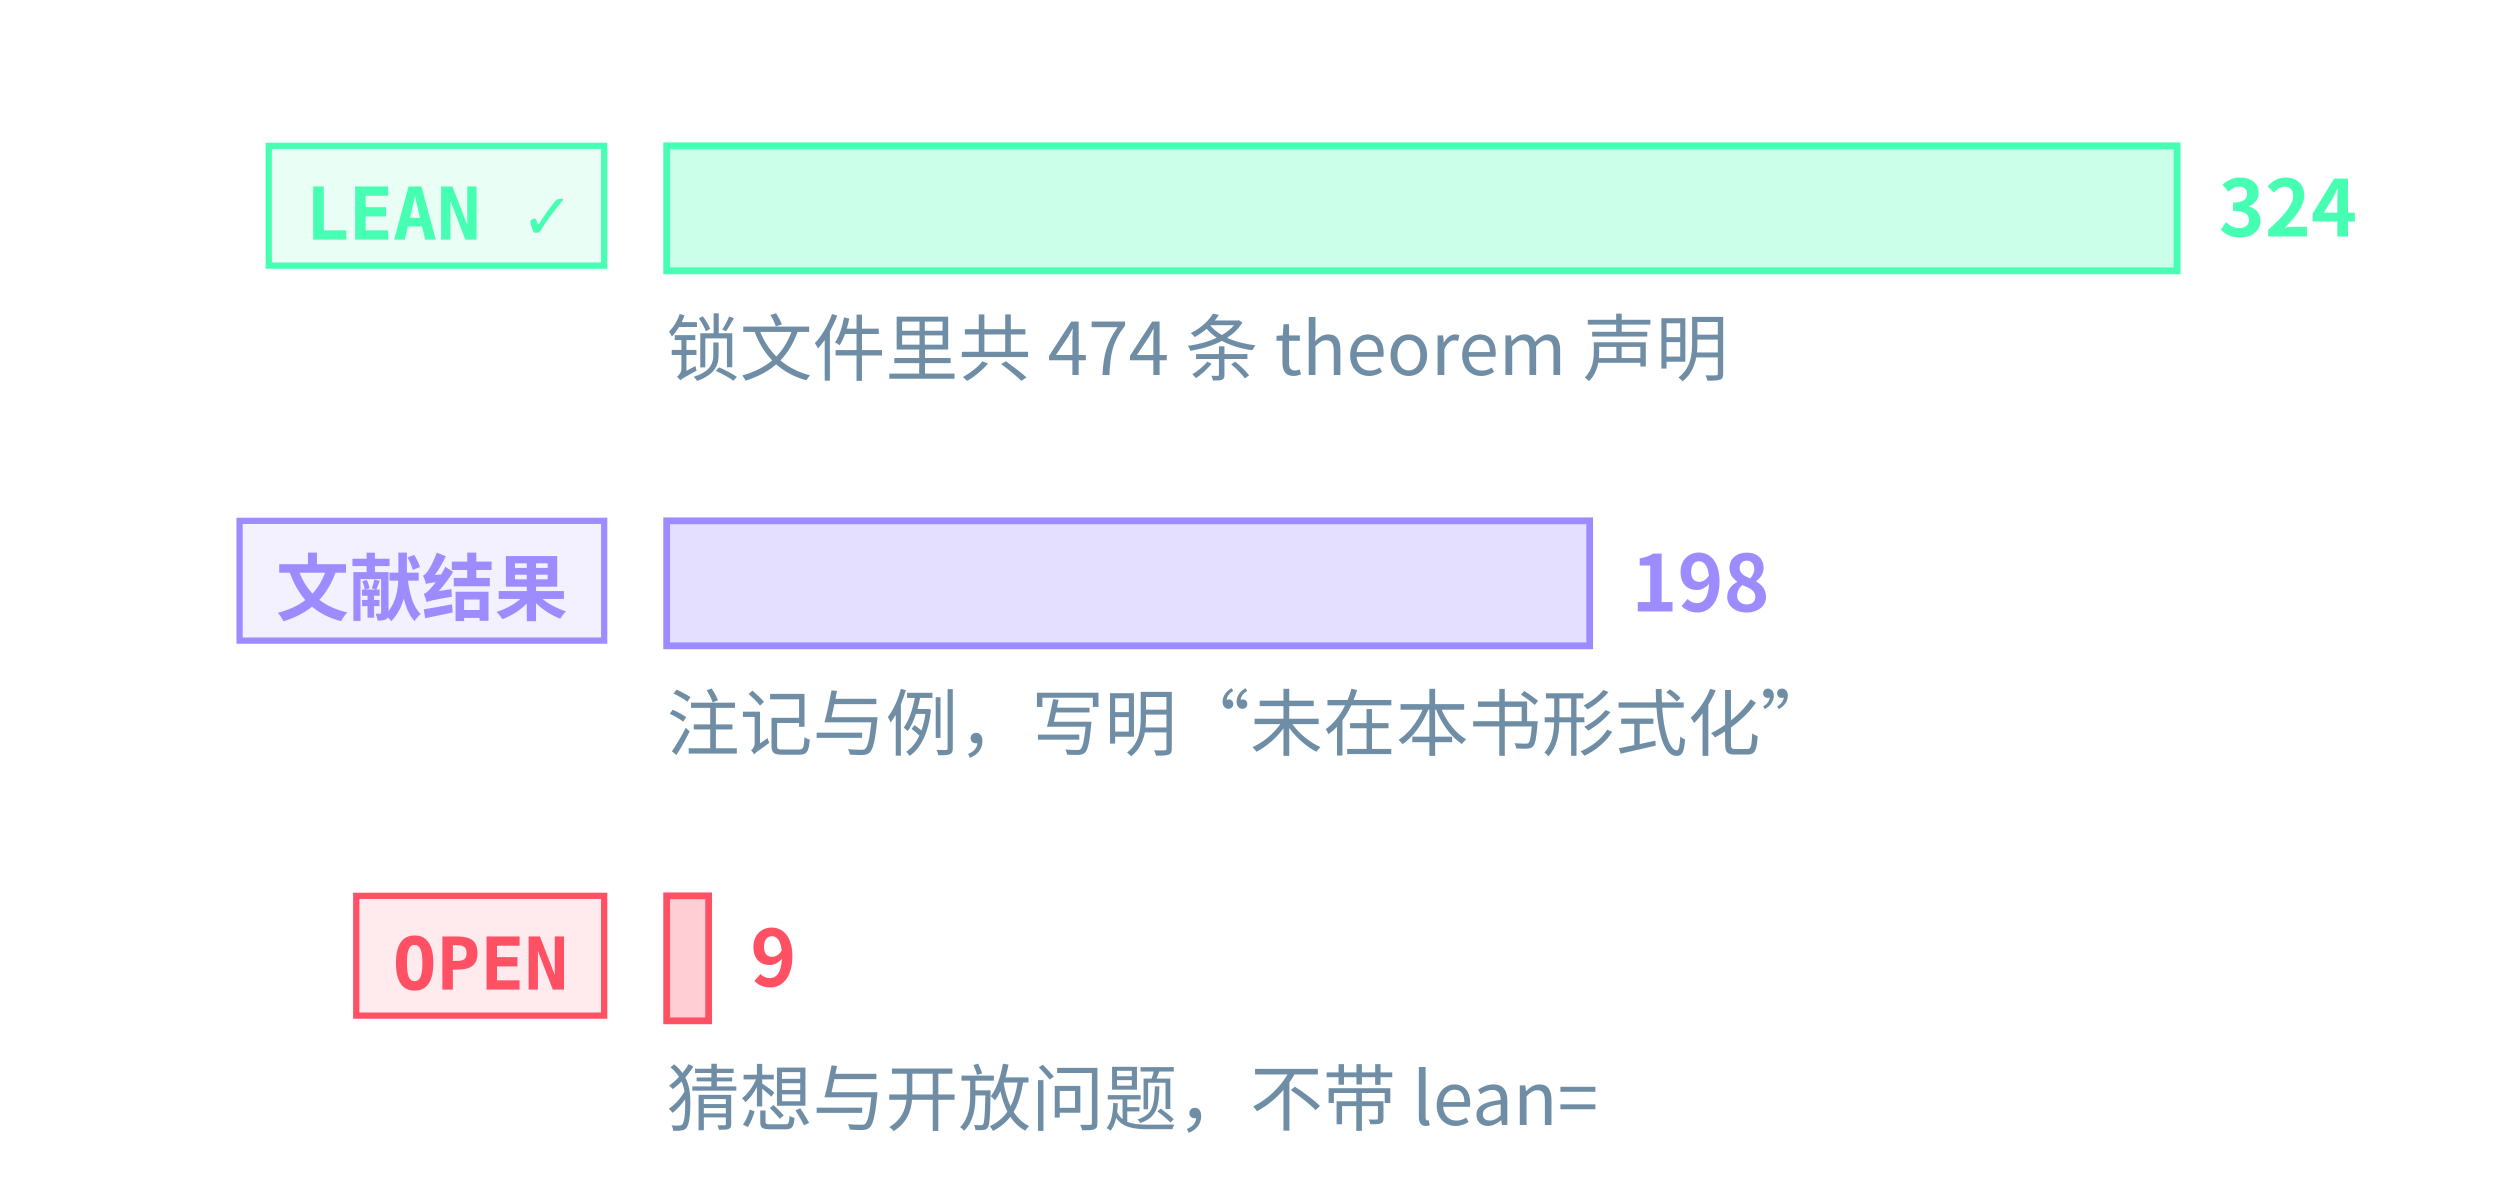
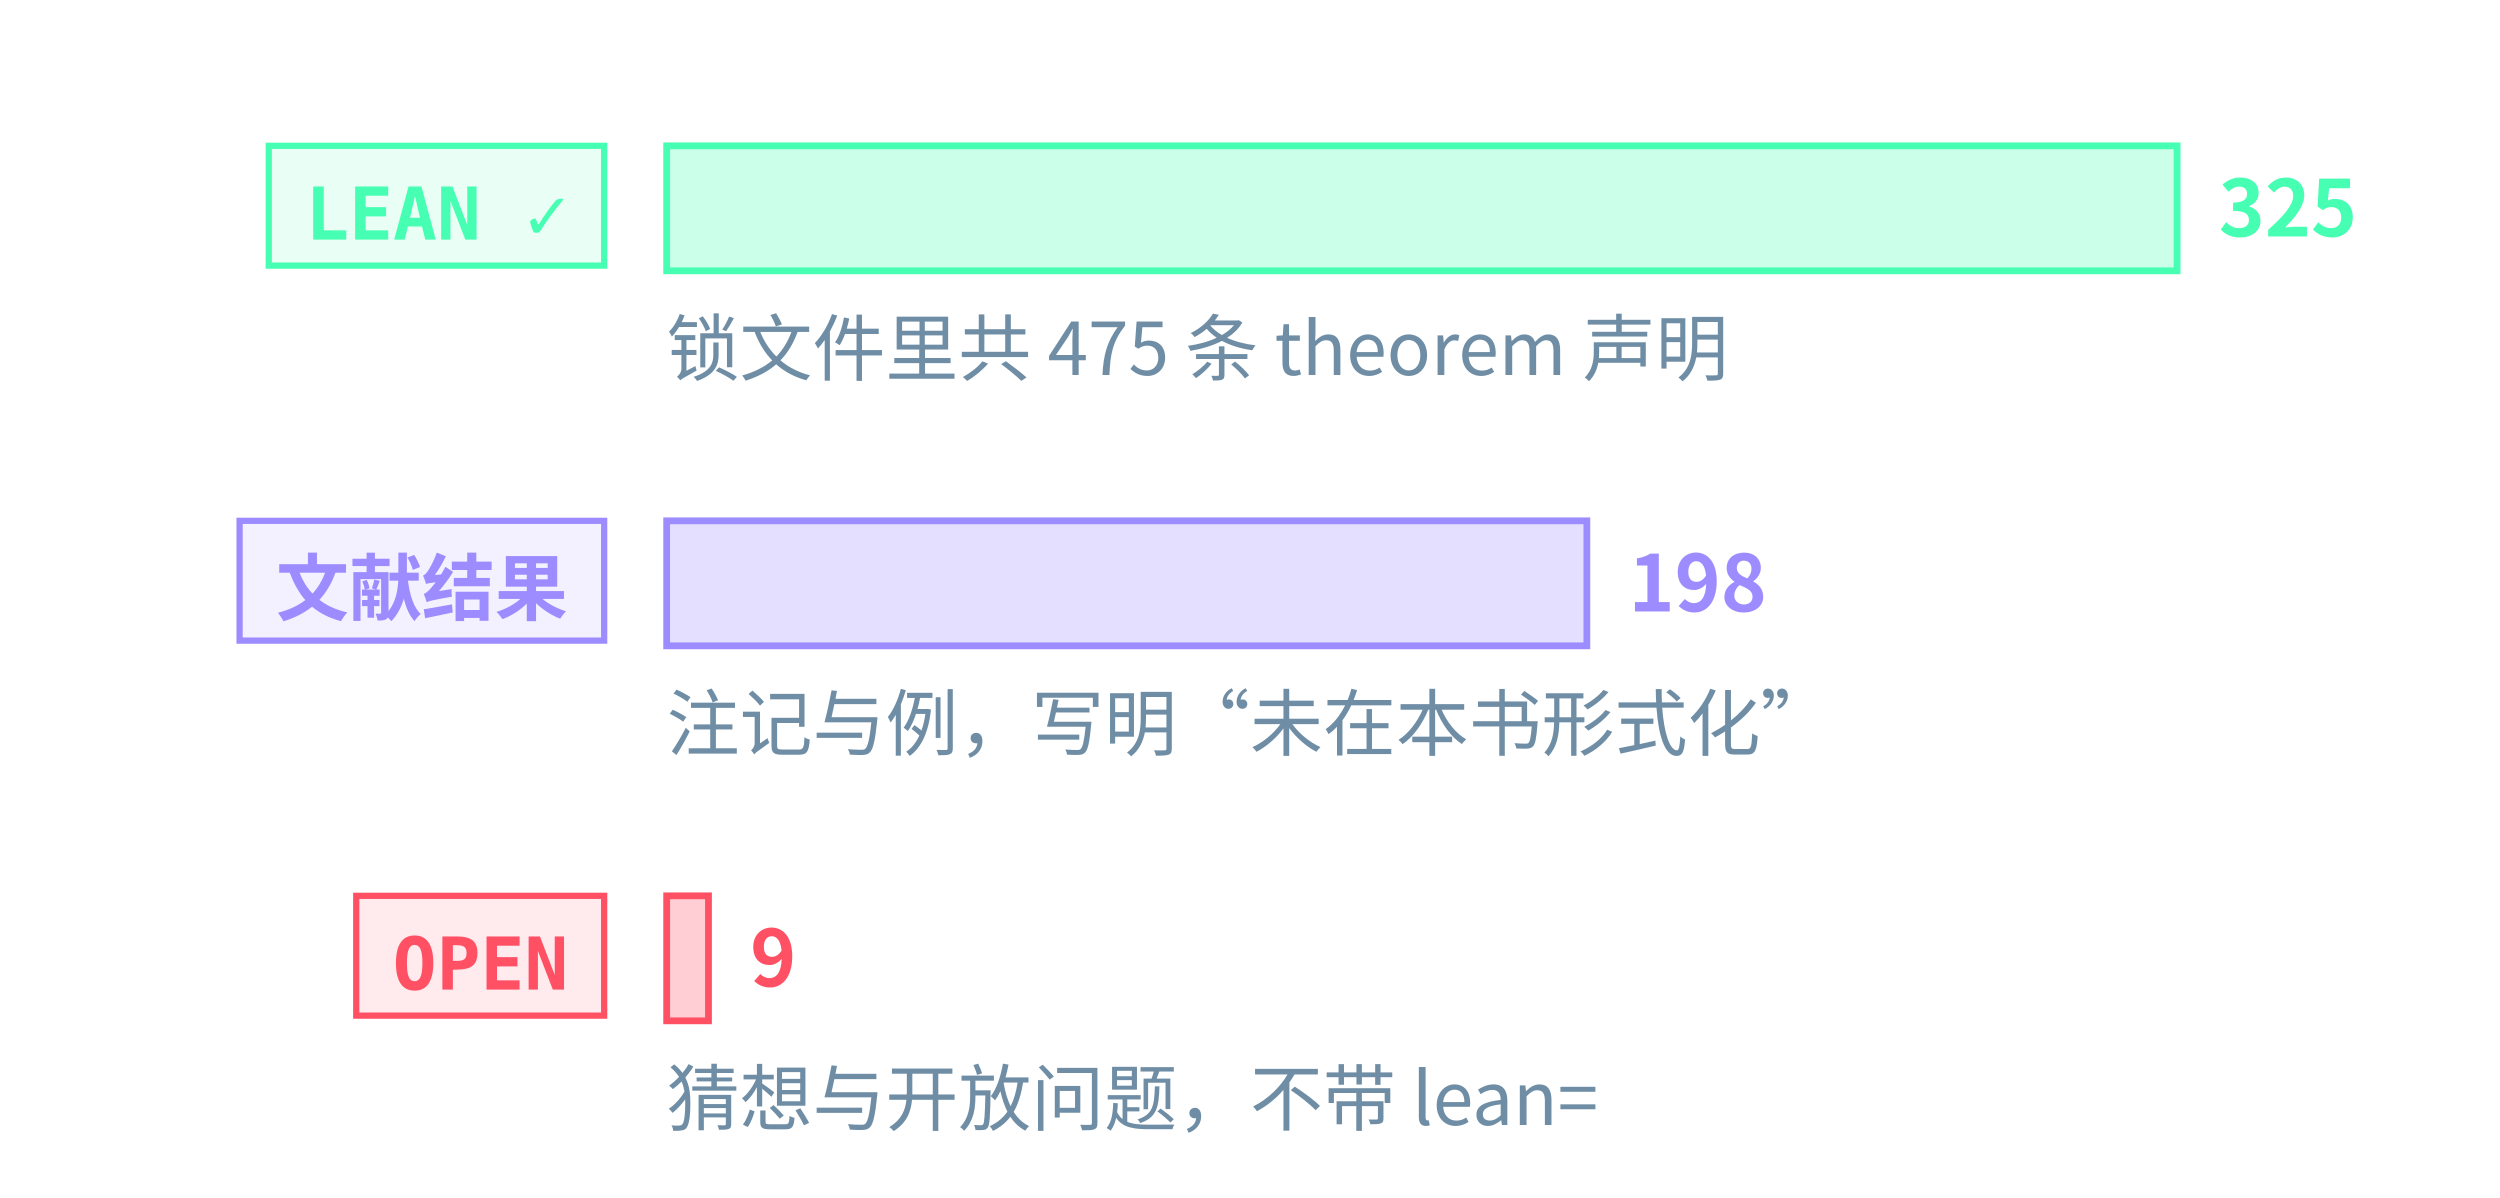
<svg xmlns="http://www.w3.org/2000/svg" class="tr-fig" data-tr-fig="prelude-three-tiers" data-lang="zh" viewBox="0 0 480 230" width="480" height="230" font-family="'Noto Sans SC', 'Noto Sans CJK SC', 'Source Sans 3', 'PingFang SC', 'Microsoft YaHei', system-ui, sans-serif" role="img" aria-label="三条横条，各配一个标签。最上面一条绿色，标签 LEAN ✓，是带 Lean 引用的定理、引理、命题与推论的条数，最长；中间一条紫色，标签“文献结果”，是标明文献结果的注记与例的条数；最下面一条红色，标签 OPEN，是开放猜想与开放问题的条数，很短。每条横条末端写着条数，绿色一条下面另注锁文件里 theorem 声明的条数。">
  <style>.ts-ink{stroke:#d4efff}.tf-ink{fill:#d4efff}.ts-dim{stroke:#6f8ea5}.tf-dim{fill:#6f8ea5}.ts-faint{stroke:#34506a}.tf-faint{fill:#34506a}.ts-edge{stroke:#143049}.tf-edge{fill:#143049}.ts-hot{stroke:#1f5d7c}.tf-hot{fill:#1f5d7c}.ts-bg{stroke:#03060c}.tf-bg{fill:#03060c}.ts-panel{stroke:#07101b}.tf-panel{fill:#07101b}.ts-sheet{stroke:#050c16}.tf-sheet{fill:#050c16}.ts-cyan{stroke:#19f0ff}.tf-cyan{fill:#19f0ff}.ts-magenta{stroke:#ff2fd0}.tf-magenta{fill:#ff2fd0}.ts-amber{stroke:#ffc83d}.tf-amber{fill:#ffc83d}.ts-violet{stroke:#9d8cff}.tf-violet{fill:#9d8cff}.ts-ok{stroke:#46ffb2}.tf-ok{fill:#46ffb2}.ts-warn{stroke:#ff5064}.tf-warn{fill:#ff5064}.ts-blue{stroke:#2a7bff}.tf-blue{fill:#2a7bff}.ts-orange{stroke:#ff8a3c}.tf-orange{fill:#ff8a3c}.ts-sigma{stroke:#cfe3ff}.tf-sigma{fill:#cfe3ff}</style>
  <rect x="51.6" y="28" width="64.4" height="23" class="ts-ok tf-ok" stroke-width="1.2" fill-opacity="0.12" />
  <text class="tf-ok tr-fig-mono" x="58.6" y="46" font-size="14" font-family="'JetBrains Mono', 'DejaVu Sans Mono', ui-monospace, Menlo, Consolas, monospace" font-weight="600">LEAN ✓</text>
  <rect x="128" y="28" width="290" height="24" class="ts-ok tf-ok" stroke-width="1.3" fill-opacity="0.28" />
-   <text class="tf-ok" x="426" y="45.4" font-size="15" font-weight="600">324</text>
+   <text class="tf-ok" x="426" y="45.4" font-size="15" font-weight="600">325</text>
  <rect x="46" y="100" width="70" height="23" class="ts-violet tf-violet" stroke-width="1.2" fill-opacity="0.12" />
  <text class="tf-violet tr-fig-mono" x="53" y="118" font-size="14" font-family="'JetBrains Mono', 'DejaVu Sans Mono', ui-monospace, Menlo, Consolas, monospace" font-weight="600">文献结果</text>
-   <rect x="128" y="100" width="177.22" height="24" class="ts-violet tf-violet" stroke-width="1.3" fill-opacity="0.28" />
-   <text class="tf-violet" x="313.22" y="117.4" font-size="15" font-weight="600">198</text>
+   <rect x="128" y="100" width="176.68" height="24" class="ts-violet tf-violet" stroke-width="1.3" fill-opacity="0.28" />
+   <text class="tf-violet" x="312.68" y="117.4" font-size="15" font-weight="600">198</text>
  <rect x="68.4" y="172" width="47.6" height="23" class="ts-warn tf-warn" stroke-width="1.2" fill-opacity="0.12" />
  <text class="tf-warn tr-fig-mono" x="75.4" y="190" font-size="14" font-family="'JetBrains Mono', 'DejaVu Sans Mono', ui-monospace, Menlo, Consolas, monospace" font-weight="600">OPEN</text>
-   <rect x="128" y="172" width="8.06" height="24" class="ts-warn tf-warn" stroke-width="1.3" fill-opacity="0.28" />
-   <text class="tf-warn" x="144.06" y="189.4" font-size="15" font-weight="600">9</text>
-   <text class="tf-dim" x="128" y="72" font-size="14">锁文件里共 474 条 theorem 声明</text>
+   <rect x="128" y="172" width="8.03" height="24" class="ts-warn tf-warn" stroke-width="1.3" fill-opacity="0.28" />
+   <text class="tf-warn" x="144.03" y="189.4" font-size="15" font-weight="600">9</text>
+   <text class="tf-dim" x="128" y="72" font-size="14">锁文件里共 475 条 theorem 声明</text>
  <text class="tf-dim" x="128" y="144" font-size="14">注记与例，写明“未在本书形式化”</text>
  <text class="tf-dim" x="128" y="216" font-size="14">猜想与开放问题，不带 lean=</text>
</svg>
